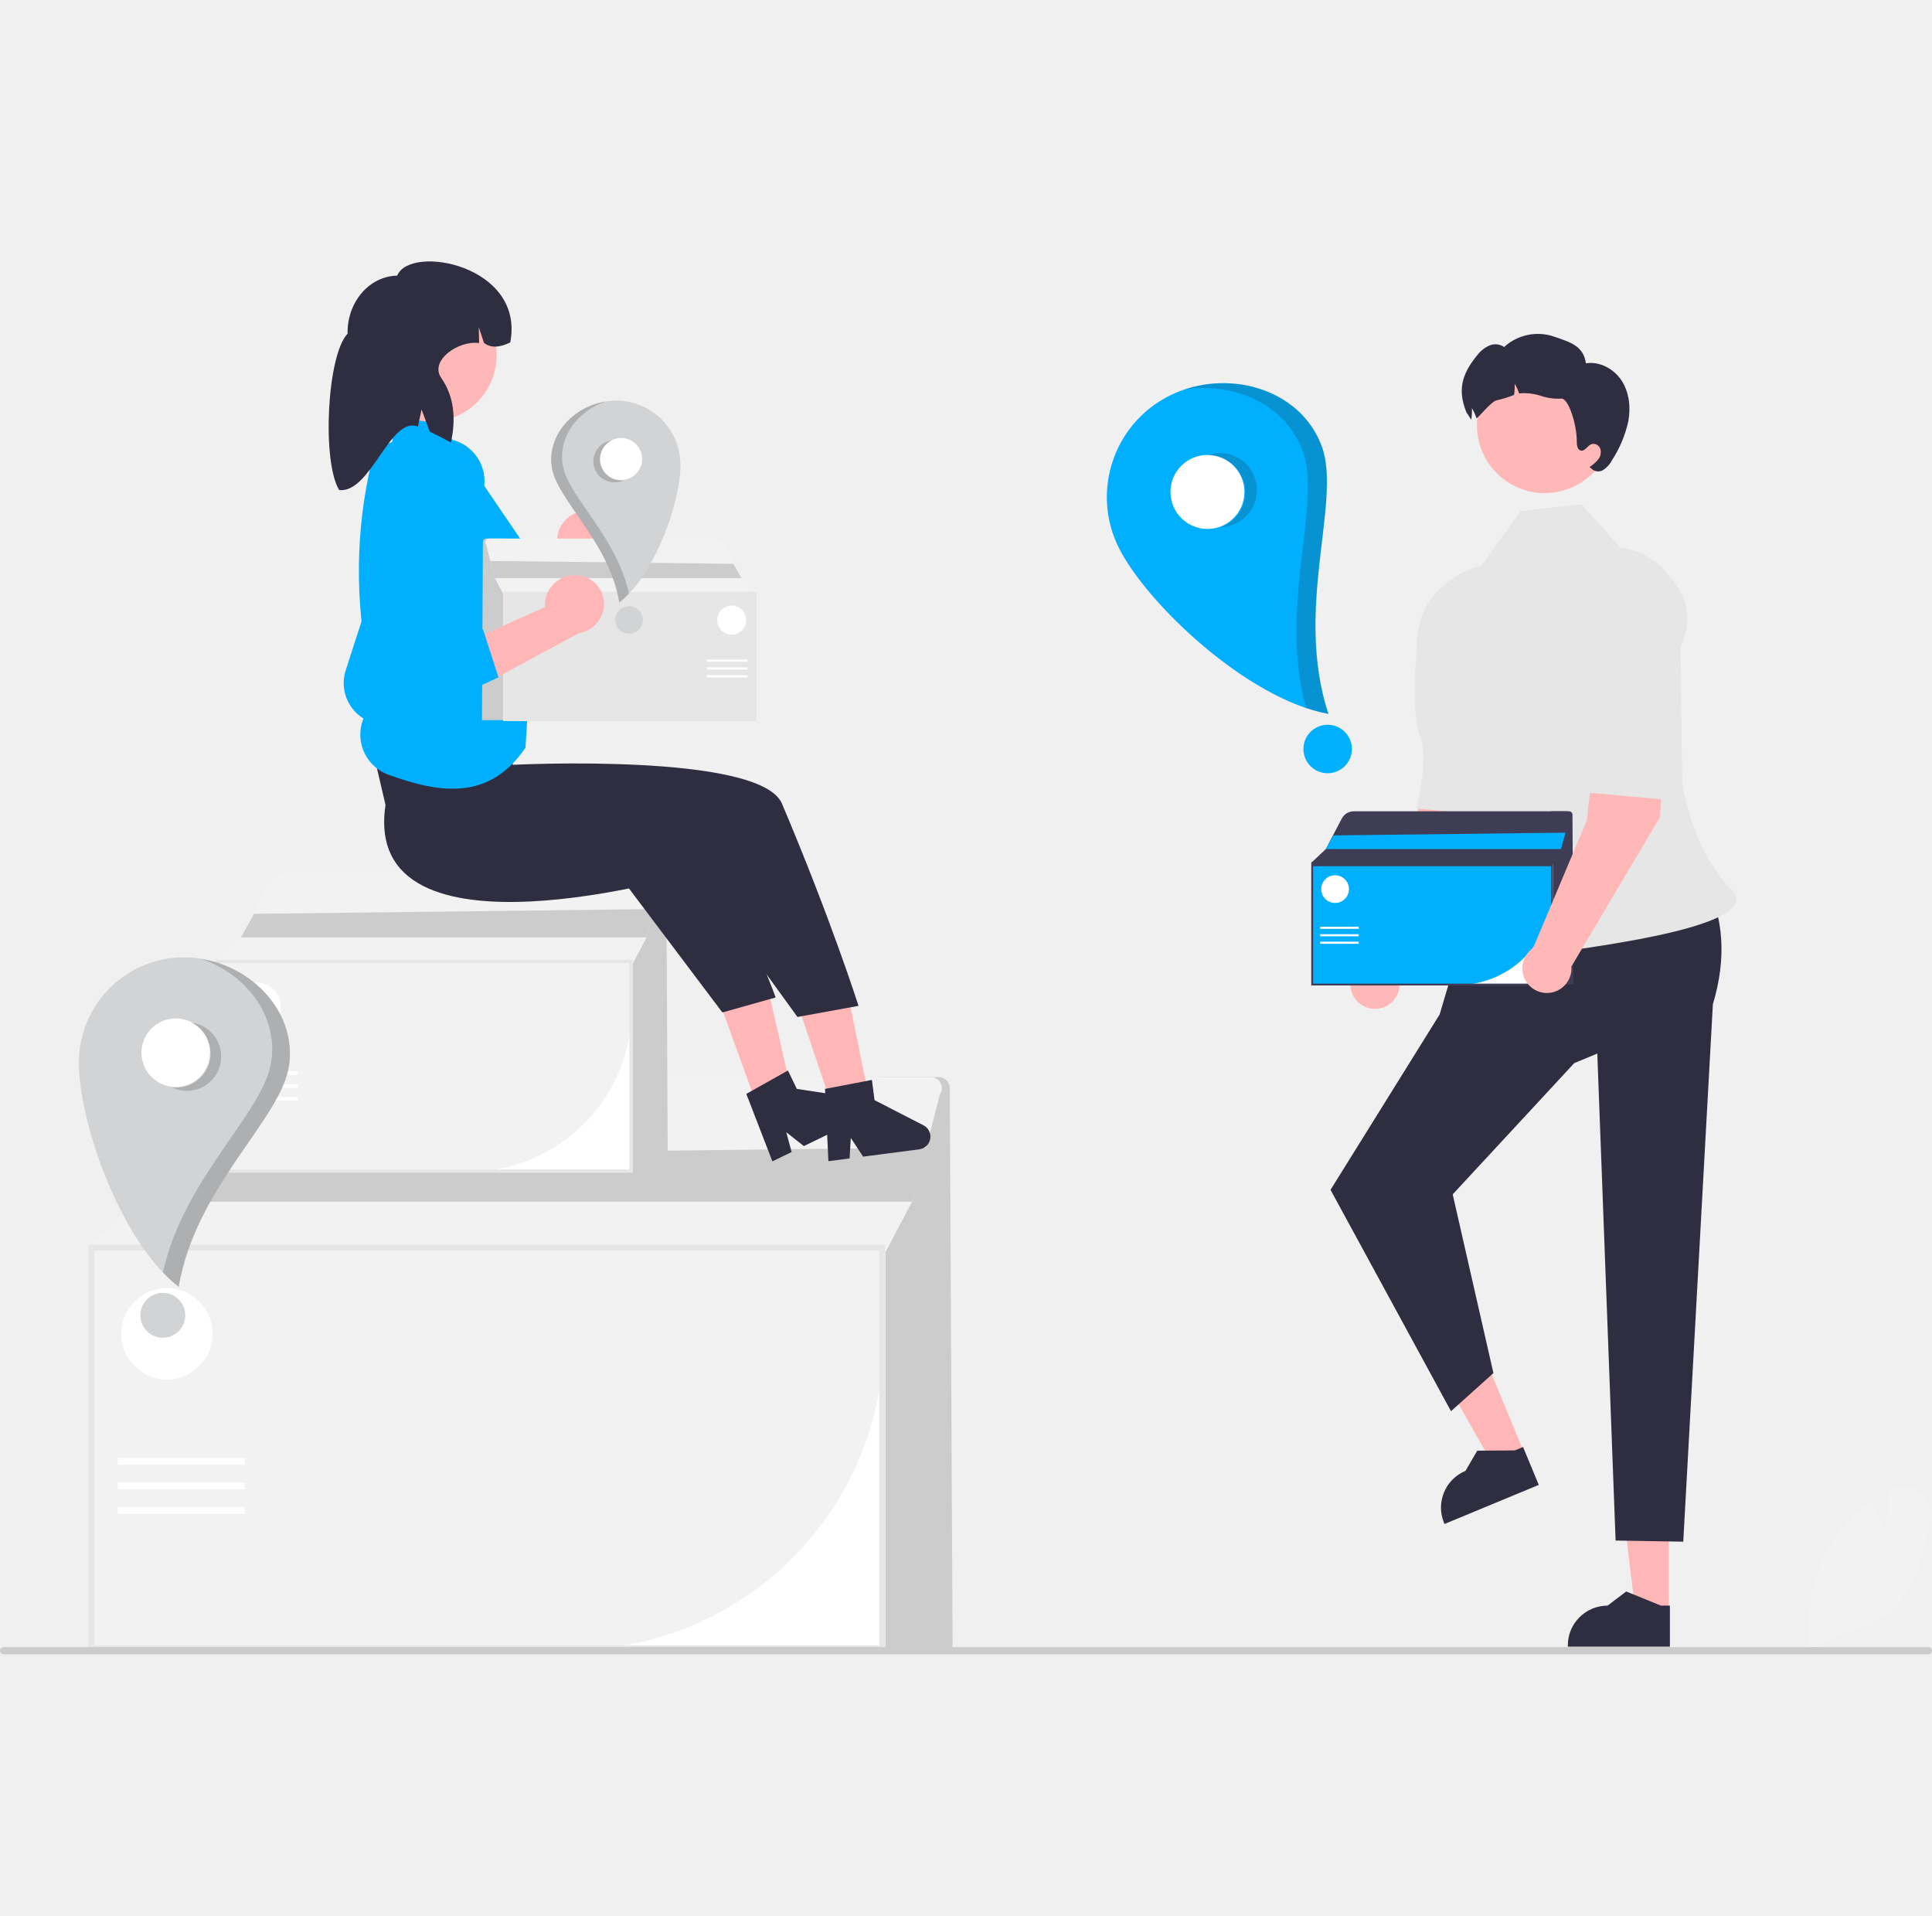
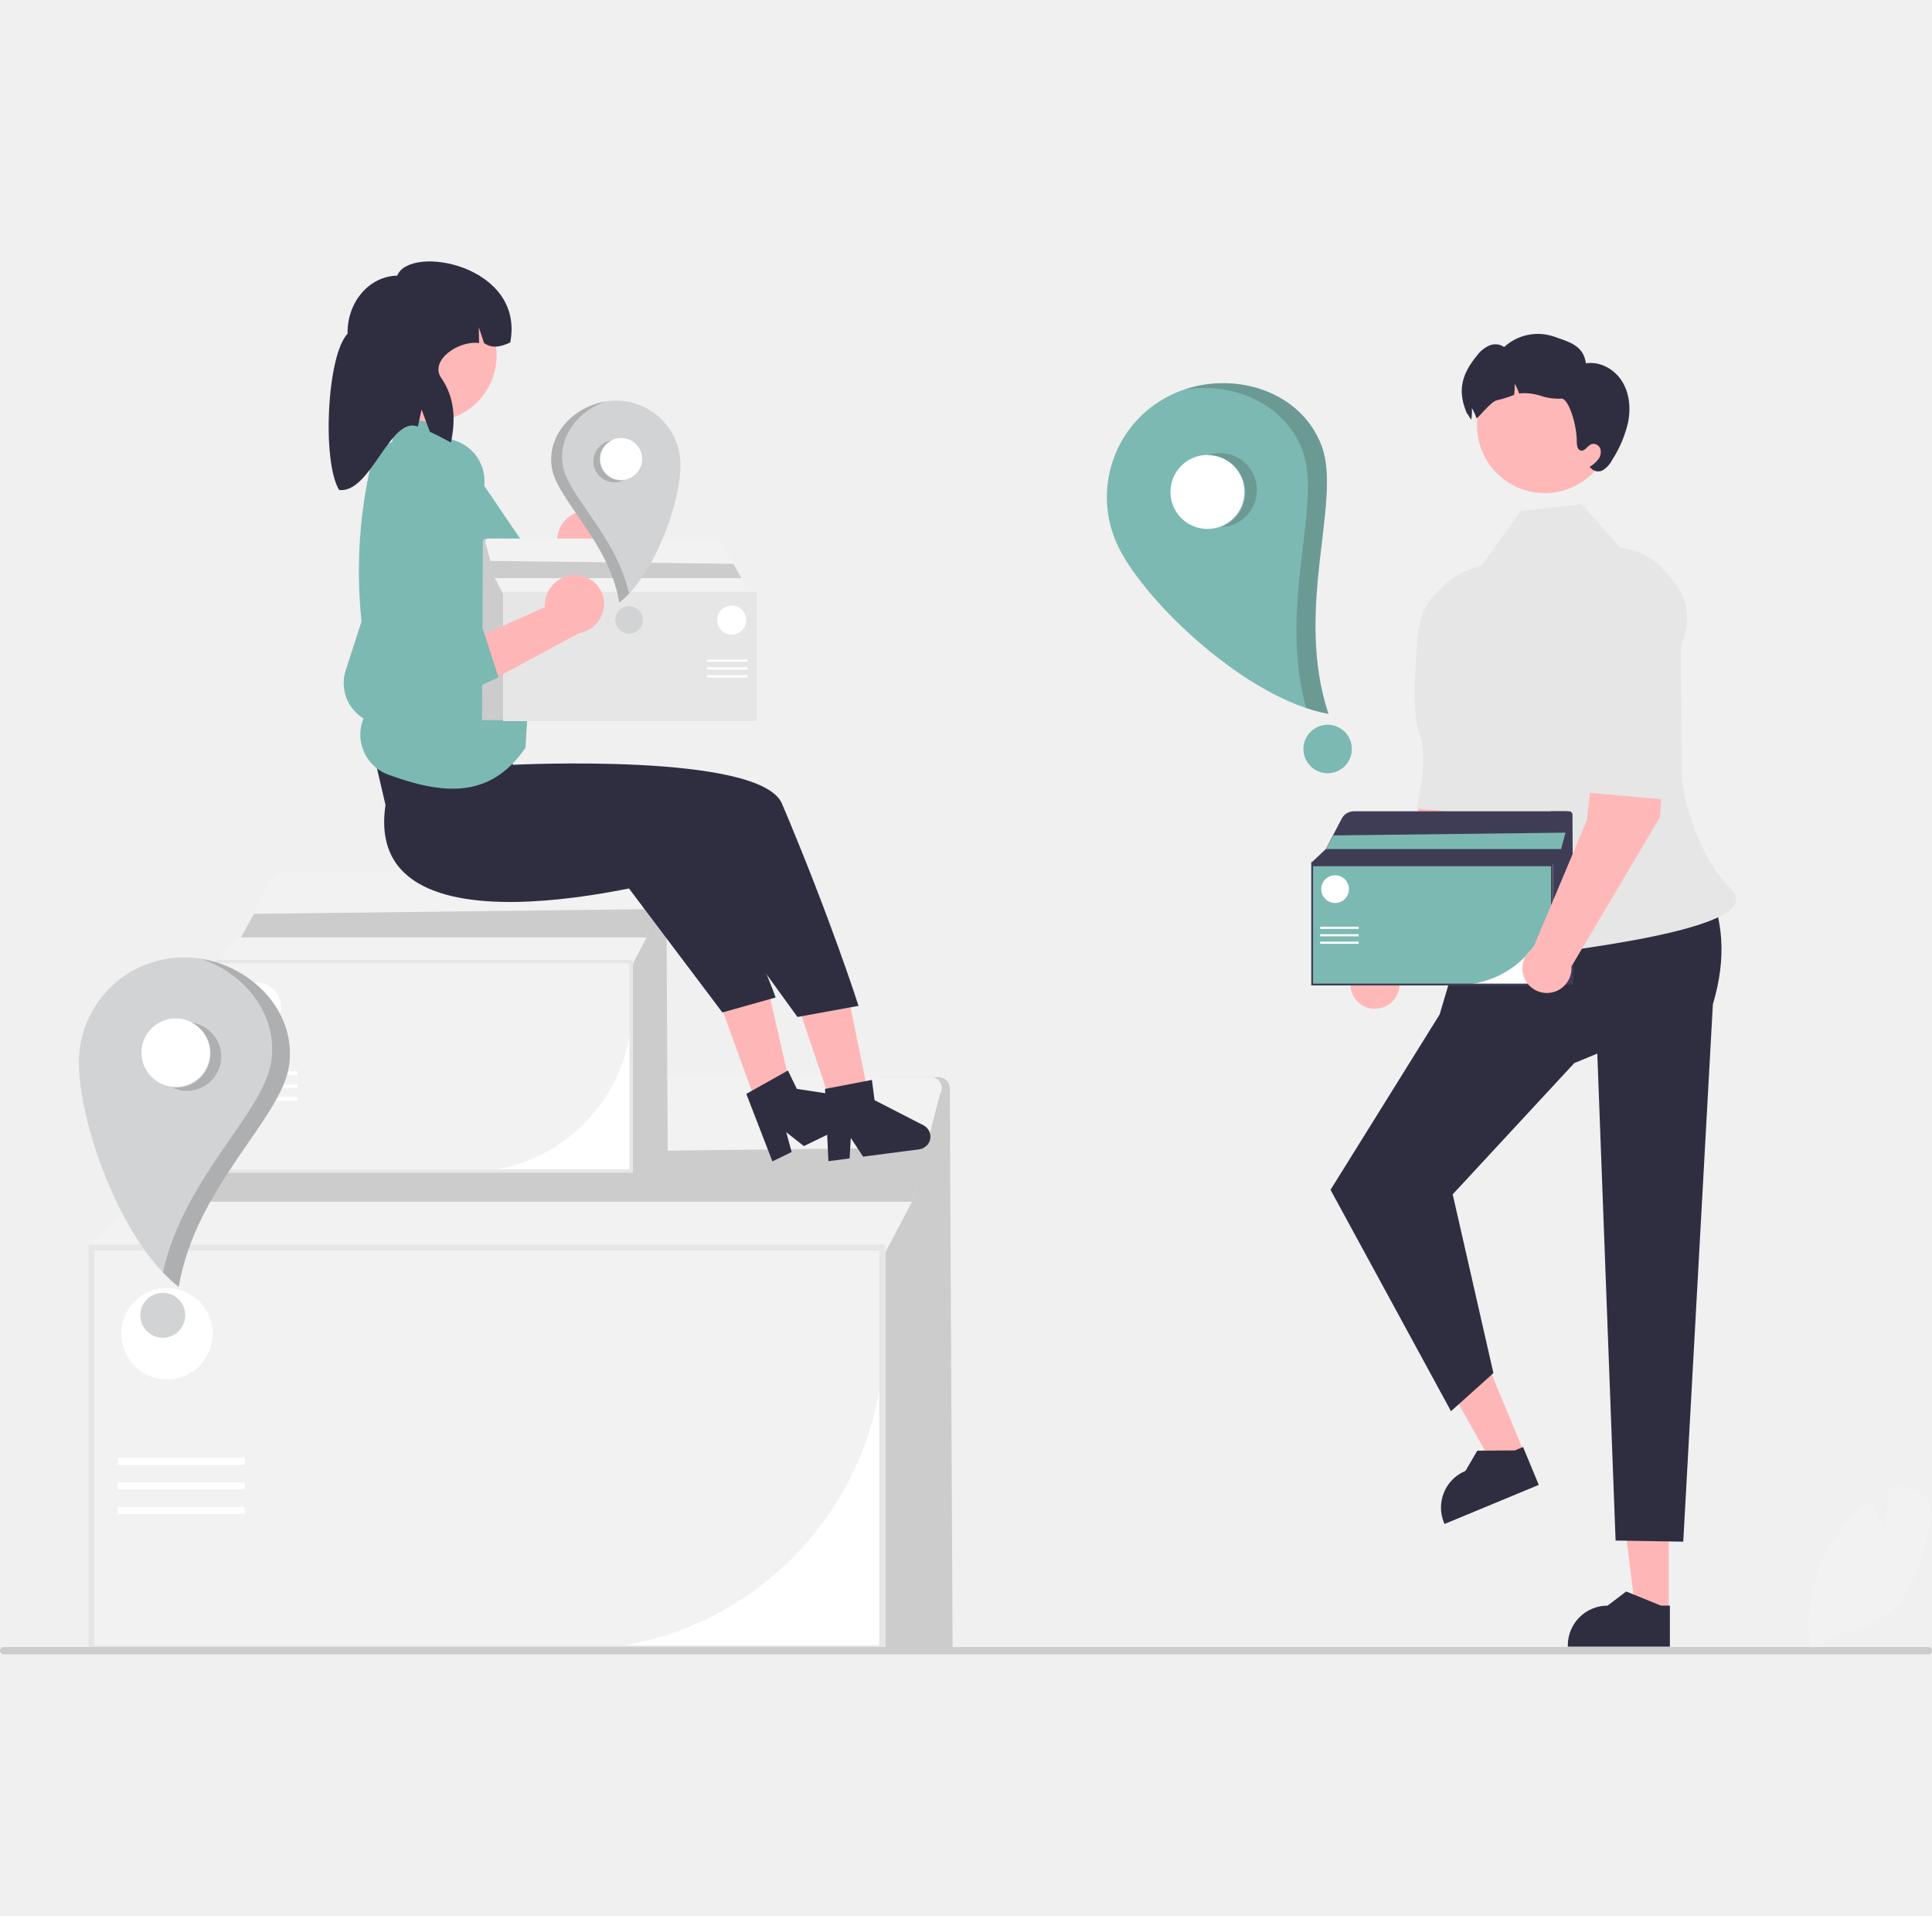
<svg xmlns="http://www.w3.org/2000/svg" data-name="Layer 1" width="524.67" height="520.188" viewBox="0 0 638.67 460.389">
  <path d="M595.568,678.249H571.034V489.426h19.953a3.656,3.656,0,0,1,3.656,3.638Z" transform="translate(-280.665 -219.8054)" fill="#ccc" />
  <path d="M573.327,679.249H309.863V544.774H573.327Z" transform="translate(-280.665 -219.8054)" fill="#fff" />
  <path d="M469.483,678.749H310.363V545.274H572.827v30.13A103.462,103.462,0,0,1,469.483,678.749Z" transform="translate(-280.665 -219.8054)" fill="#f2f2f2" />
  <path d="M591.573,494.789h0a3.656,3.656,0,0,0-.306.79l-9.085,35.018-9.854,18.663H310.863V544.612l14.886-14.014,17.365-33.216a14.823,14.823,0,0,1,2.978-3.928l0,0a14.823,14.823,0,0,1,10.158-4.028H588.34A3.656,3.656,0,0,1,591.573,494.789Z" transform="translate(-280.665 -219.8054)" fill="#f2f2f2" />
  <path d="M573.327,679.249H309.863V544.774H573.327Zm-261.465-2H571.327V546.774H311.863Z" transform="translate(-280.665 -219.8054)" fill="#e6e6e6" />
  <polygon points="306.37 292.898 301.516 310.792 45.084 310.792 53.37 295.898 306.37 292.898" fill="#ccc" />
  <rect x="38.913" y="395.435" width="41.999" height="2.324" fill="#fff" />
  <rect x="38.913" y="403.57" width="41.999" height="2.324" fill="#fff" />
  <rect x="38.913" y="411.704" width="41.999" height="2.324" fill="#fff" />
  <circle cx="55.182" cy="354.439" r="15.107" fill="#fff" />
  <path d="M501.421,520.449h-12.83V421.703h10.434a1.912,1.912,0,0,1,1.912,1.902Z" transform="translate(-280.665 -219.8054)" fill="#ccc" />
  <path d="M489.79,520.972H352.01v-70.324H489.79Z" transform="translate(-280.665 -219.8054)" fill="#fff" />
  <path d="M435.484,520.71H352.272v-69.801H489.528v15.757A54.106,54.106,0,0,1,435.484,520.71Z" transform="translate(-280.665 -219.8054)" fill="#f2f2f2" />
  <path d="M499.331,424.508h0a1.912,1.912,0,0,0-.16.413l-4.751,18.313-5.153,9.76H352.533v-2.431l7.785-7.329,9.081-17.37a7.752,7.752,0,0,1,1.558-2.054v0a7.752,7.752,0,0,1,5.312-2.106H497.641A1.912,1.912,0,0,1,499.331,424.508Z" transform="translate(-280.665 -219.8054)" fill="#f2f2f2" />
  <path d="M489.79,520.972H352.01v-70.324H489.79ZM353.056,519.926H488.744V451.694H353.056Z" transform="translate(-280.665 -219.8054)" fill="#e6e6e6" />
  <polygon points="216.293 214.071 213.755 223.428 79.653 223.428 83.986 215.639 216.293 214.071" fill="#ccc" />
  <rect x="76.426" y="267.693" width="21.963" height="1.215" fill="#fff" />
  <rect x="76.426" y="271.947" width="21.963" height="1.215" fill="#fff" />
  <rect x="76.426" y="276.201" width="21.963" height="1.215" fill="#fff" />
  <circle cx="84.934" cy="246.254" r="7.9" fill="#fff" />
  <path d="M879.543,679.181l-.08-.426a50.104,50.104,0,0,1,10.605-40.77,48.613,48.613,0,0,1,8.933-8.301l.316-.228.138.364c1.648,4.346,3.729,8.699,4.677,10.626l.64-14.382.365-.194a9.502,9.502,0,0,1,10.592,1.093,9.665,9.665,0,0,1,3.192,10.349c-.497,1.69-.967,3.443-1.421,5.138-1.561,5.825-3.174,11.848-6.302,16.92a30.285,30.285,0,0,1-22.041,13.925Z" transform="translate(-280.665 -219.8054)" fill="#f2f2f2" />
  <path d="M919.335,679.005a1.186,1.186,0,0,1-1.19,1.19H281.855a1.19,1.19,0,1,1,0-2.38h636.29A1.187,1.187,0,0,1,919.335,679.005Z" transform="translate(-280.665 -219.8054)" fill="#ccc" />
  <path d="M775.01,374.53l-18.213-2.609c-6.16,10.3-8.349,37.715-8.349,37.715l-17.824,42.365a8.123,8.123,0,1,0,12.663,6.101l29.265-49.311Z" transform="translate(-280.665 -219.8054)" fill="#ffb8b8" />
  <path d="M772.111,323.967l0,0A19.412,19.412,0,0,1,787.446,349.609l-3.865,10.955s-2.104,32.985-10.127,42.296l-24.62-2.229s4.501-16.641,1.046-24.693c-2.116-4.931-1.999-21.962.086-35.816A19.362,19.362,0,0,1,772.111,323.967Z" transform="translate(-280.665 -219.8054)" fill="#e6e6e6" />
  <polygon points="551.636 446.418 540.665 446.417 535.446 404.1 551.638 404.101 551.636 446.418" fill="#ffb6b6" />
  <path d="M832.687,677.668l-33.737-.001v-.427a13.132,13.132,0,0,1,13.131-13.131h.001l6.162-4.675,11.498,4.676,2.945 0Z" transform="translate(-280.665 -219.8054)" fill="#2f2e41" />
  <polygon points="503.939 393.973 493.805 398.174 472.773 361.085 487.731 354.883 503.939 393.973" fill="#ffb6b6" />
  <path d="M789.345,624.202l-31.164,12.923-.163-.394a13.132,13.132,0,0,1,7.099-17.16l.001-0,3.901-6.679,12.412-.085,2.72-1.128Z" transform="translate(-280.665 -219.8054)" fill="#2f2e41" />
  <path d="M844.845,425.5l-77.858,8.134-10.415,35.078L720.504,526.675l39.824,73.167,14.025-12.588L760.89,528.171l40.181-43.379,7.619-3.161h0l6.048,160.968,22.37.367,9.789-177.618C851.601,449.657,850.185,436.701,844.845,425.5Z" transform="translate(-280.665 -219.8054)" fill="#2f2e41" />
  <path d="M816.299,314.453l-12.779-14.39-20.193,2.244L770.399,320.4l0,0a27.601,27.601,0,0,0-21.011,31.615c5.017,28.889,22.066,56.907,16.437,71.161-8.546,21.637-9.067,30.461,11.389,27.428s88.989-10.027,75.702-23.314-16.205-35.49-16.205-35.49l-.533-50.797a22.576,22.576,0,0,0-19.878-26.551Z" transform="translate(-280.665 -219.8054)" fill="#e6e6e6" />
  <circle cx="510.661" cy="54.16" r="22.415" fill="#ffb8b8" />
  <path d="M818.945,272.635a38.981,38.981,0,0,1-5.331,12.773,8.694,8.694,0,0,1-2.908,3.302,3.178,3.178,0,0,1-4.039-.505l-.545-.444a11.568,11.568,0,0,0,2.827-2.454,3.939,3.939,0,0,0,.757-3.524,2.426,2.426,0,0,0-2.969-1.585c-1.313.515-2.11,2.413-3.484,2.12-1.111-.242-1.343-1.706-1.343-2.858.04-6.018-2.868-14.57-5.119-14.308a18.156,18.156,0,0,1-6.715-.899,17.592,17.592,0,0,0-6.725-.858c-.162.02-.323.051-.495.081a14.891,14.891,0,0,0-1.494-3.261,17.423,17.423,0,0,1-.182,3.696,34.563,34.563,0,0,1-5.594,1.767c-2.08.293-6.654,6.513-6.866,5.877a14.891,14.891,0,0,0-1.494-3.261,17.423,17.423,0,0,1-.182,3.696c-.01.05-.01.091-.02.141-1.01-1.343-1.626-2.979-1.282-1.727-3.383-7.654-2.07-13.136,3.251-19.589a10.232,10.232,0,0,1,3.988-3.201,5.03,5.03,0,0,1,4.907.485,16.51,16.51,0,0,1,16.378-3.494c5.543,1.929,9.815,3.06,10.663,8.876,4.584-.737,9.3,1.868,11.824,5.755C819.268,263.133,819.783,268.081,818.945,272.635Z" transform="translate(-280.665 -219.8054)" fill="#2f2e41" />
  <path d="M800.768,458.815h-7.44V401.556H799.379a1.109,1.109,0,0,1,1.109,1.103Z" transform="translate(-280.665 -219.8054)" fill="#3f3d56" />
  <path d="M794.024,459.119H714.13V418.34H794.024Z" transform="translate(-280.665 -219.8054)" fill="#fff" />
-   <path d="M762.534,458.967H714.282V418.492h79.59v9.137A31.374,31.374,0,0,1,762.534,458.967Z" transform="translate(-280.665 -219.8054)" fill="#00b0ff" />
+   <path d="M762.534,458.967H714.282V418.492h79.59v9.137A31.374,31.374,0,0,1,762.534,458.967Z" transform="translate(-280.665 -219.8054)" fill="#7DB9B3" />
  <path d="M799.556,403.183h0a1.109,1.109,0,0,0-.093.239l-2.755,10.619-2.988,5.659h-79.287V418.291l4.514-4.25,5.266-10.072a4.495,4.495,0,0,1,.903-1.191h0a4.495,4.495,0,0,1,3.08-1.221h70.379A1.109,1.109,0,0,1,799.556,403.183Z" transform="translate(-280.665 -219.8054)" fill="#3f3d56" />
  <path d="M794.024,459.119H714.13V418.34H794.024Zm-79.287-.606h78.681V418.947H714.737Z" transform="translate(-280.665 -219.8054)" fill="#3f3d56" />
-   <polygon points="517.515 188.809 516.044 194.236 438.283 194.236 440.795 189.719 517.515 188.809" fill="#00b0ff" />
+   <polygon points="517.515 188.809 516.044 194.236 438.283 194.236 440.795 189.719 517.515 188.809" fill="#7DB9B3" />
  <rect x="436.411" y="219.903" width="12.736" height="0.705" fill="#fff" />
  <rect x="436.411" y="222.37" width="12.736" height="0.705" fill="#fff" />
  <rect x="436.411" y="224.837" width="12.736" height="0.705" fill="#fff" />
  <circle cx="441.345" cy="207.471" r="4.581" fill="#fff" />
  <path d="M831.85,369.294l-18.213-2.609c-6.16,10.3-8.349,37.715-8.349,37.715l-17.824,42.365a8.123,8.123,0,1,0,12.663,6.101l29.265-49.311Z" transform="translate(-280.665 -219.8054)" fill="#ffb8b8" />
  <path d="M821.978,318.732l0,0a19.412,19.412,0,0,1,15.335,25.642l-3.865,10.955s4.869,32.985-3.155,42.296l-24.62-2.229s4.501-16.641,1.046-24.693c-2.116-4.931-1.999-21.962.086-35.816C808.397,324.307,811.406,317.094,821.978,318.732Z" transform="translate(-280.665 -219.8054)" fill="#e6e6e6" />
-   <path d="M667.326,264.155A37.492,37.492,0,0,0,650.508,314.44c9.241,18.53,42.636,50.133,69.28,54.908-11.461-34.8,4.475-70.173-2.178-88.373C710.502,261.526,685.856,254.914,667.326,264.155Z" transform="translate(-280.665 -219.8054)" fill="#00b0ff" />
+   <path d="M667.326,264.155A37.492,37.492,0,0,0,650.508,314.44c9.241,18.53,42.636,50.133,69.28,54.908-11.461-34.8,4.475-70.173-2.178-88.373C710.502,261.526,685.856,254.914,667.326,264.155Z" transform="translate(-280.665 -219.8054)" fill="#7DB9B3" />
  <circle id="ae913700-e609-4a21-8232-fca89ee691a9" data-name="b262ea8c-1946-46c9-a449-3a1996c39394" cx="399.152" cy="76.193" r="12.228" fill="#fff" />
-   <circle id="e5607a81-7f0e-4105-ad7c-335322d1da37" data-name="bcc29a3a-8123-4529-80aa-6f70df2823cf" cx="438.888" cy="161.159" r="8.009" fill="#00b0ff" />
+   <circle id="e5607a81-7f0e-4105-ad7c-335322d1da37" data-name="bcc29a3a-8123-4529-80aa-6f70df2823cf" cx="438.888" cy="161.159" r="8.009" fill="#7DB9B3" />
  <path d="M683.543,283.145a12.227,12.227,0,1,1,.828,24.441,12.226,12.226,0,0,0-4.686-23.677A12.228,12.228,0,0,1,683.543,283.145Z" transform="translate(-280.665 -219.8054)" fill="#231f20" opacity="0.2" style="isolation:isolate" />
  <path d="M717.672,280.981c6.652,18.201-9.284,53.573,2.178,88.373a51.863,51.863,0,0,1-7.411-1.94c-9.338-33.641,5.318-67.256-1.109-84.841C705.577,266.834,688.338,259.504,672.15,262.178,689.917,256.119,711.158,263.158,717.672,280.981Z" transform="translate(-280.665 -219.8054)" fill="#231f20" opacity="0.2" style="isolation:isolate" />
  <path d="M342.325,449.846a34.741,34.741,0,0,0-35.565,33.897c-.461,19.181,13.197,59.536,32.95,74.993,5.693-33.469,34.073-55.535,36.511-73.325C378.828,466.402,361.507,450.307,342.325,449.846Z" transform="translate(-280.665 -219.8054)" fill="#d1d3d4" />
  <circle id="bacd35f3-e339-4cac-822d-9d99fa991c5b" data-name="b262ea8c-1946-46c9-a449-3a1996c39394" cx="58.092" cy="261.533" r="11.33" fill="#fff" />
  <circle id="b2bbbf75-ebb5-482c-96b6-874581e74278" data-name="bcc29a3a-8123-4529-80aa-6f70df2823cf" cx="53.819" cy="348.343" r="7.421" fill="#d1d3d4" />
  <path d="M347.379,472.426a11.33,11.33,0,1,1-9.912,20.377,11.328,11.328,0,0,0,6.422-21.423A11.33,11.33,0,0,1,347.379,472.426Z" transform="translate(-280.665 -219.8054)" fill="#231f20" opacity="0.2" style="isolation:isolate" />
  <path d="M376.269,485.443c-2.438,17.79-30.819,39.856-36.511,73.325a48.056,48.056,0,0,1-5.229-4.8c6.929-31.6,33.5-52.781,35.856-69.969,2.109-15.384-8.834-28.857-23.251-33.682C364.31,453.053,378.657,468.023,376.269,485.443Z" transform="translate(-280.665 -219.8054)" fill="#231f20" opacity="0.2" style="isolation:isolate" />
  <path d="M474.127,302.22a9.959,9.959,0,0,0-9.302,10.317,9.555,9.555,0,0,0,.215,1.565L435.642,332.622l16.253,7.188,25.425-18.689a9.932,9.932,0,0,0,7.022-9.885,9.505,9.505,0,0,0-9.955-9.032Q474.257,302.21,474.127,302.22Z" transform="translate(-280.665 -219.8054)" fill="#ffb6b6" />
-   <path d="M445.778,324.205l7.286,15.033-28.808,18.538a14.33,14.33,0,0,1-13.93.933h0a13.731,13.731,0,0,1-7.615-14.645l9.348-53.365a14.805,14.805,0,0,1,16.254-12.259h0a14.041,14.041,0,0,1,12.431,15.484q-.024.217-.054.434a14.404,14.404,0,0,1-.294,1.524l-10.205,37.952Z" transform="translate(-280.665 -219.8054)" fill="#00b0ff" />
+   <path d="M445.778,324.205l7.286,15.033-28.808,18.538a14.33,14.33,0,0,1-13.93.933h0a13.731,13.731,0,0,1-7.615-14.645l9.348-53.365a14.805,14.805,0,0,1,16.254-12.259h0a14.041,14.041,0,0,1,12.431,15.484q-.024.217-.054.434a14.404,14.404,0,0,1-.294,1.524l-10.205,37.952Z" transform="translate(-280.665 -219.8054)" fill="#7DB9B3" />
  <rect x="125.962" y="127.704" width="41.198" height="41.198" fill="#ffb8b8" />
  <polygon points="264.862 249.035 280.596 243.742 289.358 286.57 278.696 290.156 264.862 249.035" fill="#ffb6b6" />
  <polygon points="238.195 245.744 253.802 240.086 263.558 282.698 252.983 286.531 238.195 245.744" fill="#ffb6b6" />
  <path d="M408.105,399.47c-8.257,55.049,101.704,22.503,101.704,22.503l34.477,47.562,20.185-3.67s-9.082-28.553-25.303-66.829C531.966,382.038,450.173,386.191,450.173,386.191L448.475,372.863l-46.792-.917Z" transform="translate(-280.665 -219.8054)" fill="#2f2e41" />
  <path d="M487.536,425.664l25.427-15.836c18.615,37.171,24.102,53.269,24.102,53.269l-17.598,4.949Z" transform="translate(-280.665 -219.8054)" fill="#2f2e41" />
-   <path d="M431.641,280.562l-8.292-10.659-11.829-.513-1.181,10.025-5.861,2.703a157.192,157.192,0,0,0-2.648,68.102l0,0h0a6.064,6.064,0,0,1,1.725,5.89l-.38,1.515.035.055a8.874,8.874,0,0,1,1.178,6.625v0l-2.799,4.974a14.124,14.124,0,0,0,7.518,20.201c17.205,6.236,33.334,8.559,45.266-8.941l3.752-60.986Z" transform="translate(-280.665 -219.8054)" fill="#00b0ff" />
+   <path d="M431.641,280.562l-8.292-10.659-11.829-.513-1.181,10.025-5.861,2.703a157.192,157.192,0,0,0-2.648,68.102l0,0h0a6.064,6.064,0,0,1,1.725,5.89l-.38,1.515.035.055a8.874,8.874,0,0,1,1.178,6.625v0l-2.799,4.974a14.124,14.124,0,0,0,7.518,20.201c17.205,6.236,33.334,8.559,45.266-8.941l3.752-60.986Z" transform="translate(-280.665 -219.8054)" fill="#7DB9B3" />
  <circle cx="142.289" cy="31.057" r="21.871" fill="#ffb8b8" />
  <path d="M411.974,224.498c-9.26.178-16.605,8.768-16.405,19.186-6.853,7.151-8.513,42.322-2.787,51.678,10.475,1.216,16.846-24.699,26.032-20.952l1.21-5.656,2.743,7.365q3.502,1.614,6.951,3.544c1.652-7.579,1.243-14.946-3.198-21.363-3.945-5.701,5.656-12.468,12.522-11.512h0l-.101-5.236,1.725,5.204c2.677,1.967,5.637,1.255,8.674-.167v0C454.263,221.002,416.145,214.004,411.974,224.498Z" transform="translate(-280.665 -219.8054)" fill="#2f2e41" />
  <path d="M554.515,517.205l7.01-.916.387-6.782,4.069,6.2,18.592-2.429a4.215,4.215,0,0,0,1.38-7.929l-16.187-8.315-.874-6.691-15.495,2.972Z" transform="translate(-280.665 -219.8054)" fill="#2f2e41" />
  <path d="M536,517.266l6.359-3.088-1.78-6.555,5.823,4.592,16.867-8.19a4.215,4.215,0,0,0-1.202-7.958l-17.986-2.762-2.947-6.07-13.757,7.725Z" transform="translate(-280.665 -219.8054)" fill="#2f2e41" />
  <path d="M439.998,371.422h7.798V311.404h-6.342a1.162,1.162,0,0,0-1.162,1.156Z" transform="translate(-280.665 -219.8054)" fill="#ccc" />
  <path d="M447.067,328.997h83.742v42.743H447.067Z" transform="translate(-280.665 -219.8054)" fill="#fff" />
  <path d="M447.226,338.732v-9.577H530.65v42.425H480.074A32.885,32.885,0,0,1,447.226,338.732Z" transform="translate(-280.665 -219.8054)" fill="#f2f2f2" />
  <path d="M441.268,313.109h0a1.162,1.162,0,0,1,.097.251l2.888,11.131,3.132,5.932h83.106V328.945l-4.732-4.455-5.52-10.558a4.712,4.712,0,0,0-.947-1.248h0a4.712,4.712,0,0,0-3.229-1.28H442.295A1.162,1.162,0,0,0,441.268,313.109Z" transform="translate(-280.665 -219.8054)" fill="#f2f2f2" />
  <path d="M447.067,328.997h83.742v42.743H447.067Zm83.107,42.107H447.703V329.632h82.471Z" transform="translate(-280.665 -219.8054)" fill="#e6e6e6" />
  <polygon points="162.045 98.997 163.588 104.685 245.095 104.685 242.461 99.951 162.045 98.997" fill="#ccc" />
  <rect x="233.707" y="131.589" width="13.349" height="0.739" fill="#fff" />
  <rect x="233.707" y="134.174" width="13.349" height="0.739" fill="#fff" />
  <rect x="233.707" y="136.76" width="13.349" height="0.739" fill="#fff" />
  <circle cx="241.885" cy="118.558" r="4.802" fill="#fff" />
  <path d="M483.815,265.811A21.287,21.287,0,0,1,505.607,286.581c.282,11.753-8.086,36.48-20.19,45.951-3.488-20.508-20.878-34.029-22.372-44.929C461.448,275.955,472.062,266.093,483.815,265.811Z" transform="translate(-280.665 -219.8054)" fill="#d1d3d4" />
  <circle id="fecde2e6-4a2c-4b09-ace7-bfa7eb0316c1" data-name="b262ea8c-1946-46c9-a449-3a1996c39394" cx="205.337" cy="65.302" r="6.942" fill="#fff" />
  <circle id="ad96ff4a-d650-41fb-aeb3-38eefe479f45" data-name="bcc29a3a-8123-4529-80aa-6f70df2823cf" cx="207.955" cy="118.494" r="4.547" fill="#d1d3d4" />
  <path d="M480.718,279.647a6.942,6.942,0,1,0,6.074,12.486,6.941,6.941,0,0,1-3.935-13.127A6.942,6.942,0,0,0,480.718,279.647Z" transform="translate(-280.665 -219.8054)" fill="#231f20" opacity="0.2" style="isolation:isolate" />
  <path d="M463.016,287.623c1.494,10.901,18.884,24.421,22.372,44.929a29.448,29.448,0,0,0,3.204-2.941c-4.246-19.363-20.527-32.341-21.97-42.873-1.292-9.426,5.413-17.682,14.247-20.638C470.344,267.776,461.553,276.949,463.016,287.623Z" transform="translate(-280.665 -219.8054)" fill="#231f20" opacity="0.2" style="isolation:isolate" />
  <path d="M471.448,323.541a9.959,9.959,0,0,0-10.644,8.926,9.555,9.555,0,0,0-.004,1.579l-31.684,14.26,15.097,9.375,27.773-14.979a9.932,9.932,0,0,0,8.326-8.814,9.505,9.505,0,0,0-8.604-10.327Q471.578,323.549,471.448,323.541Z" transform="translate(-280.665 -219.8054)" fill="#ffb6b6" />
-   <path d="M440.322,341.377,445.45,357.276l-31.102,14.359a14.33,14.33,0,0,1-13.925-1.01h0a13.731,13.731,0,0,1-5.508-15.561l16.665-51.551a14.805,14.805,0,0,1,17.799-9.883h0a14.041,14.041,0,0,1,10.161,17.059q-.054.212-.114.422a14.404,14.404,0,0,1-.503,1.468l-15.374,36.168Z" transform="translate(-280.665 -219.8054)" fill="#00b0ff" />
+   <path d="M440.322,341.377,445.45,357.276l-31.102,14.359a14.33,14.33,0,0,1-13.925-1.01h0a13.731,13.731,0,0,1-5.508-15.561l16.665-51.551a14.805,14.805,0,0,1,17.799-9.883h0a14.041,14.041,0,0,1,10.161,17.059q-.054.212-.114.422a14.404,14.404,0,0,1-.503,1.468l-15.374,36.168Z" transform="translate(-280.665 -219.8054)" fill="#7DB9B3" />
</svg>
